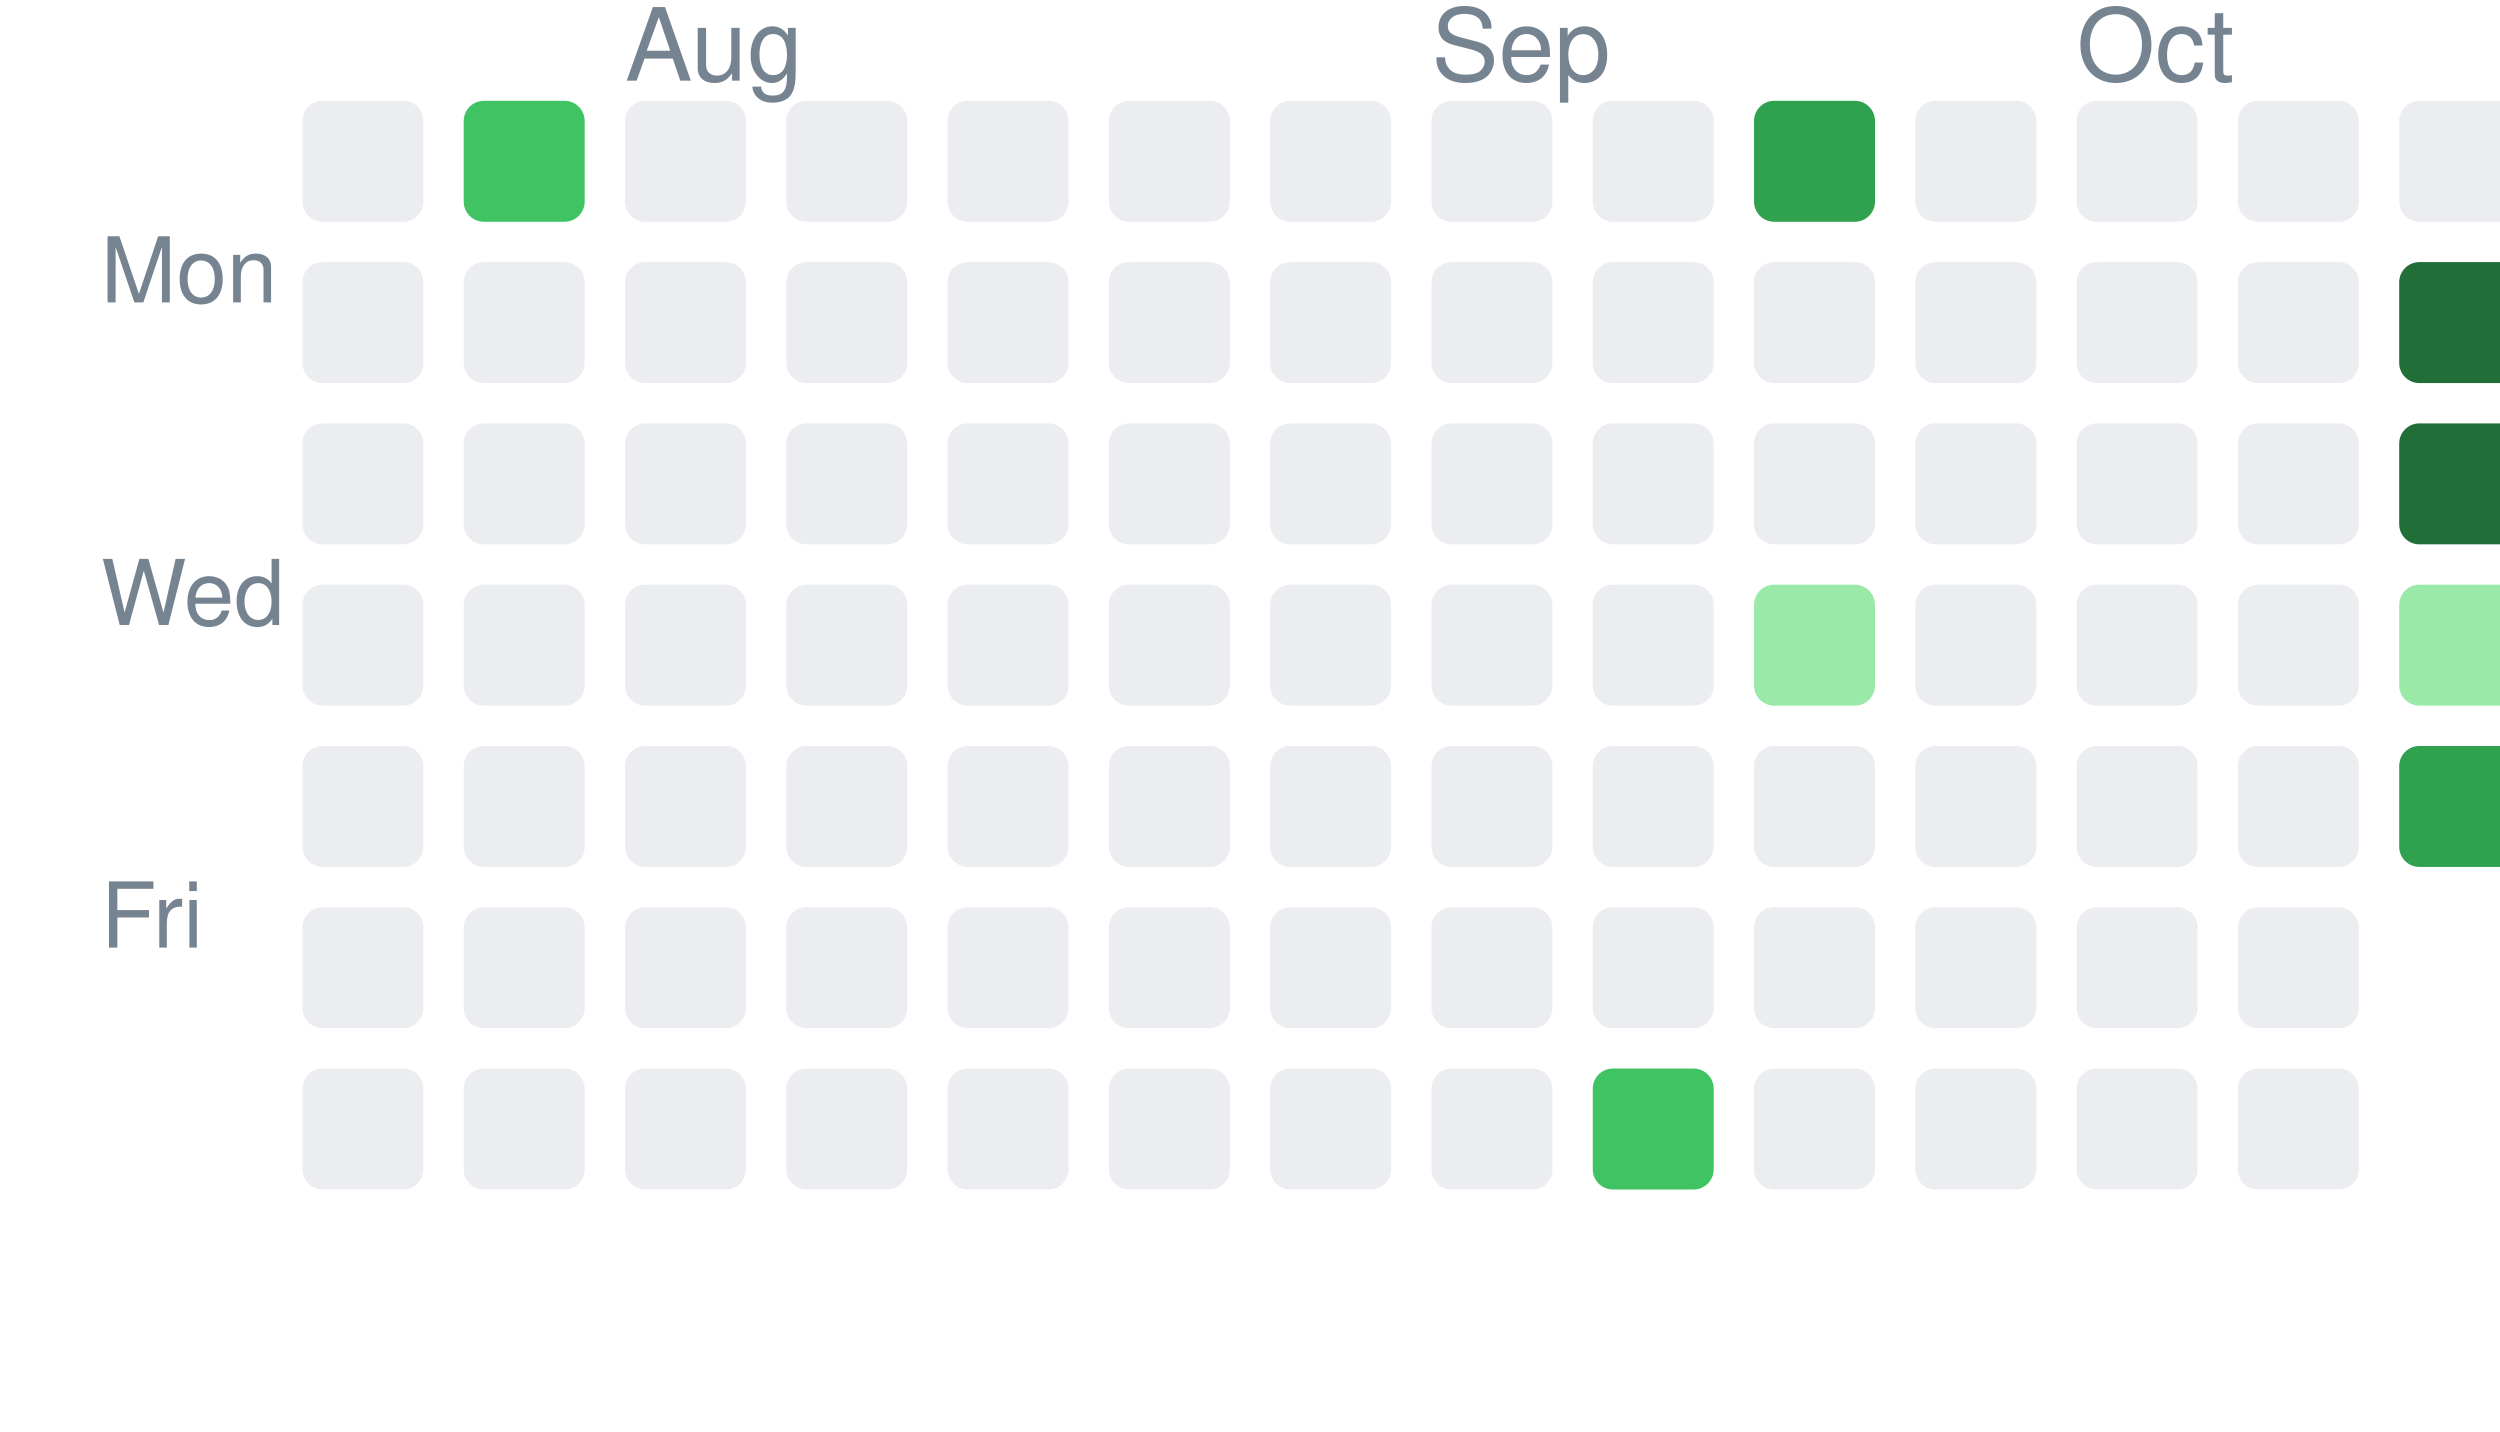
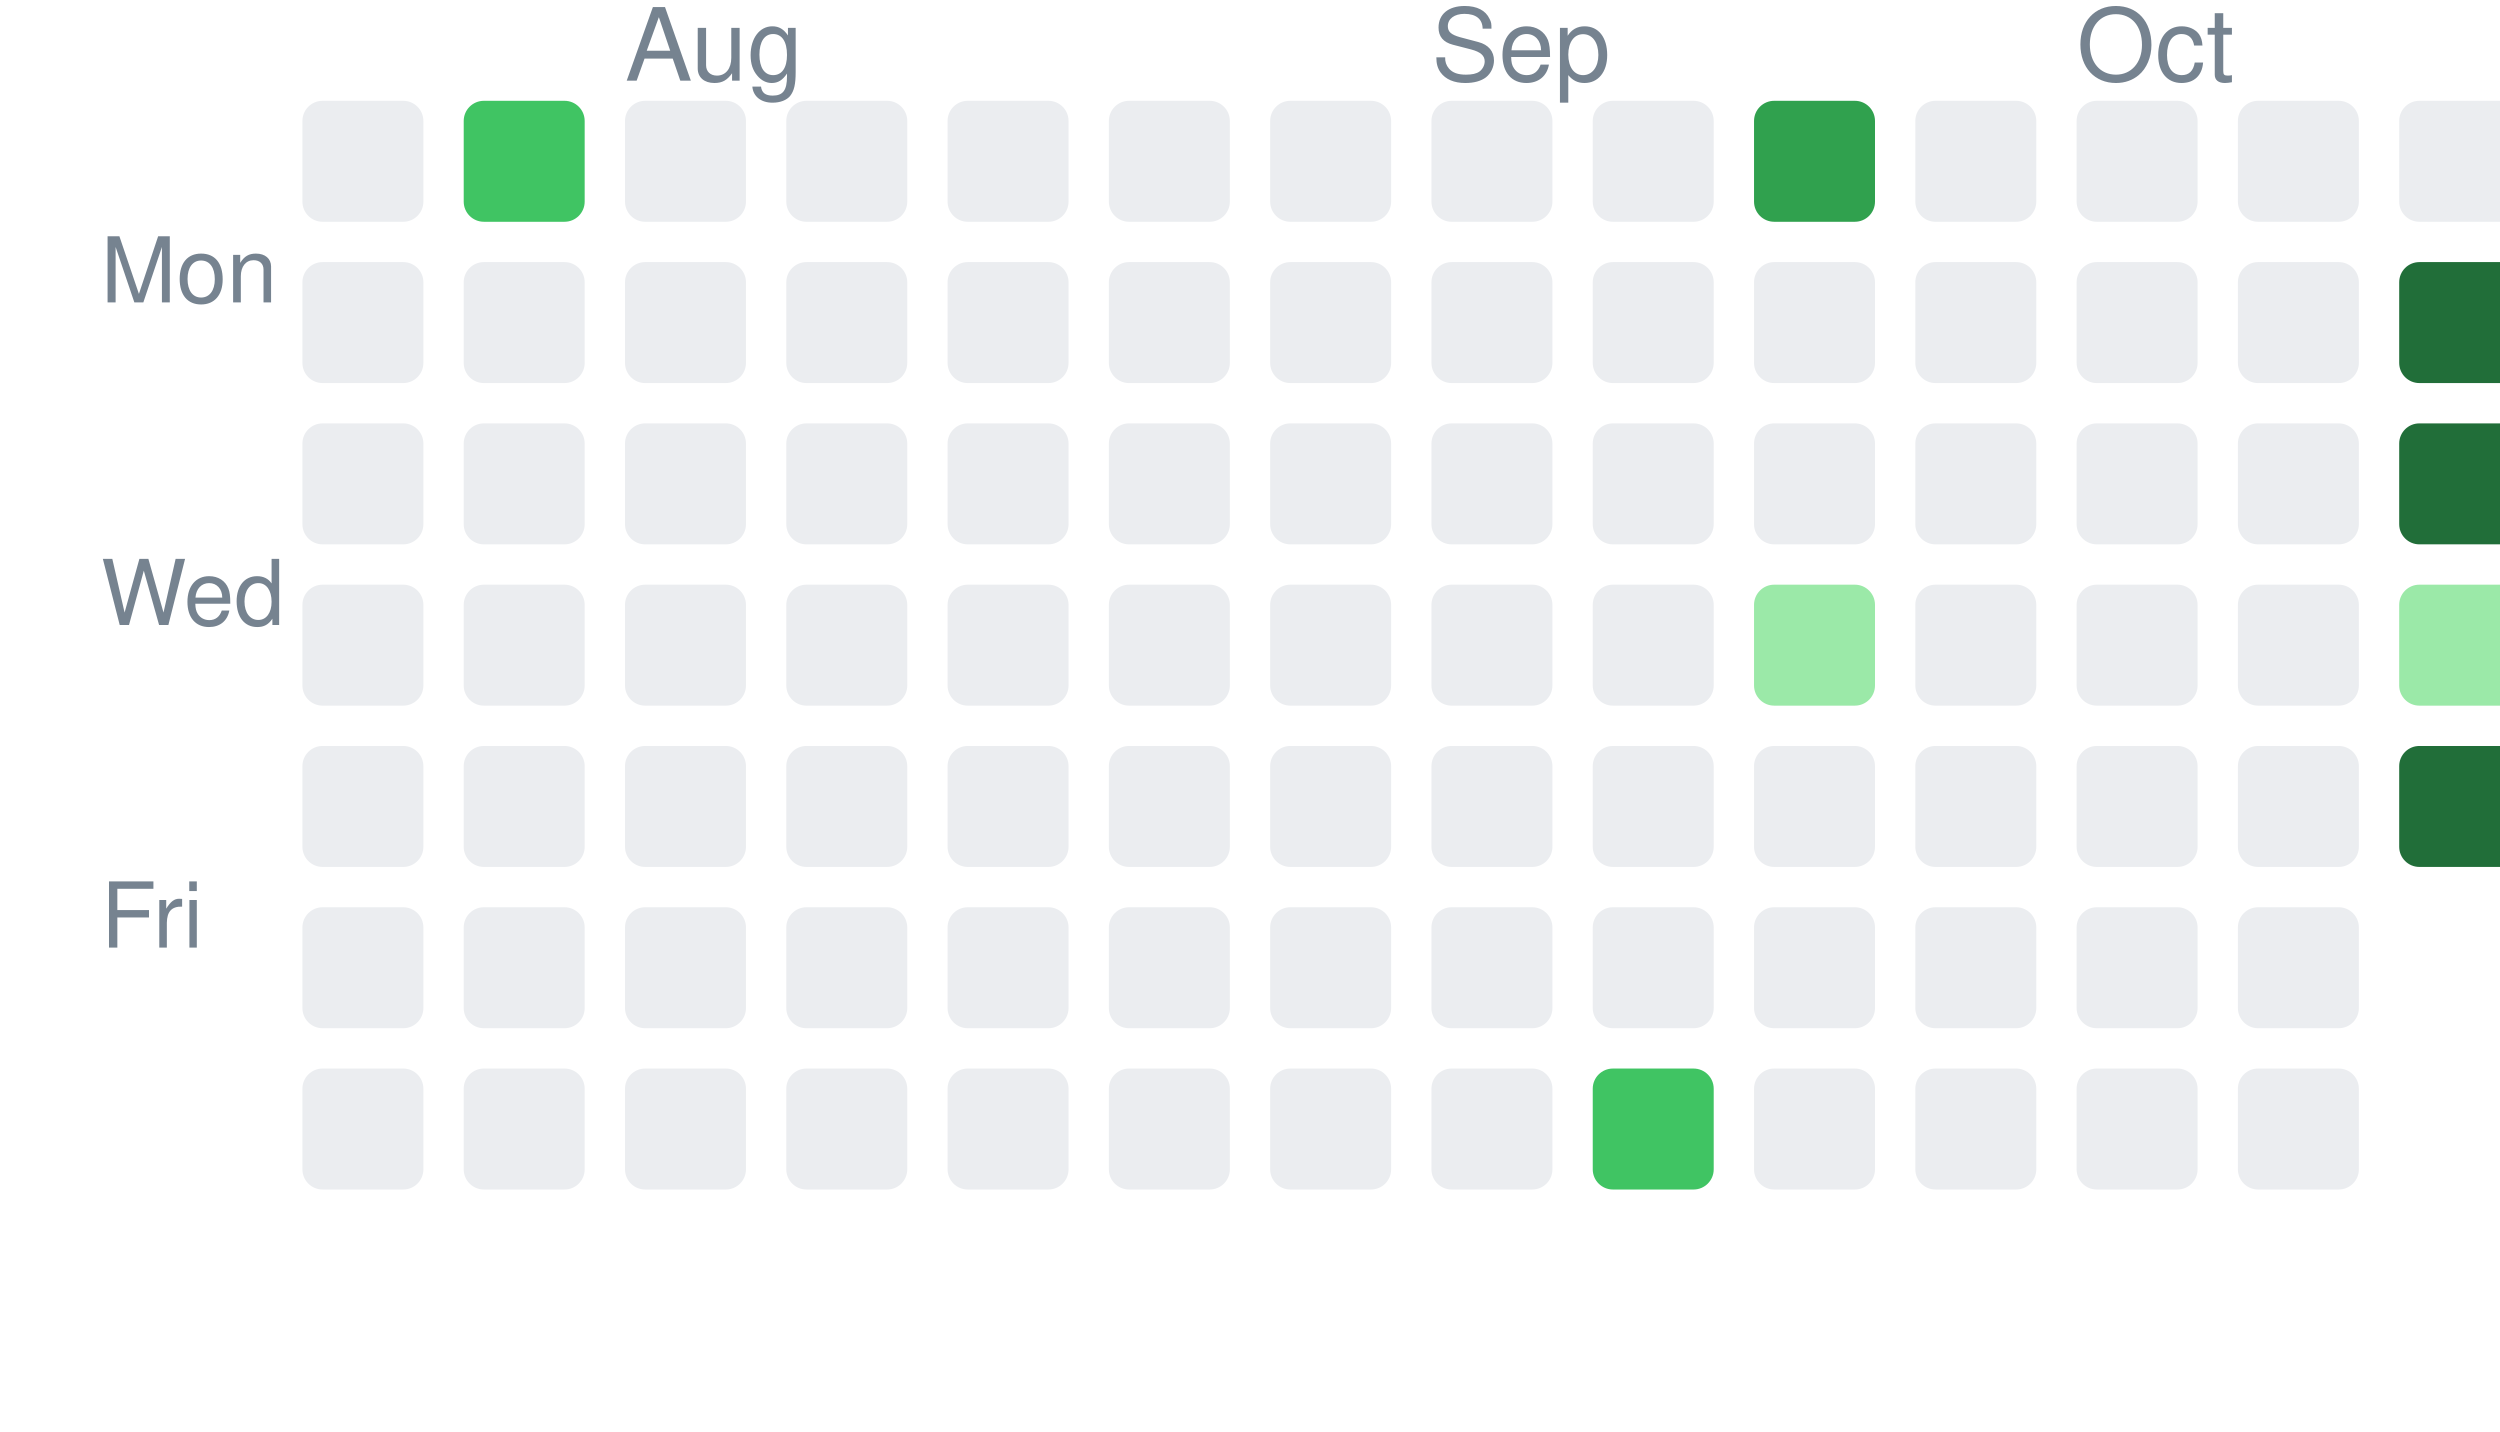
<svg xmlns="http://www.w3.org/2000/svg" width="248" height="142" style="font-family: -apple-system, BlinkMacSystemFont, Segoe UI, Helvetica, Arial, sans-serif, Apple Color Emoji, Segoe UI Emoji;">
  <style>
.month { font-size: 10px; fill: #768390; }
.wday { font-size: 9px; fill: #768390; }
</style>
  <text x="10" y="30" class="wday">Mon</text>
  <text x="10" y="62" class="wday">Wed</text>
  <text x="10" y="94" class="wday">Fri</text>
  <rect x="30" y="10" width="12" height="12" rx="2" ry="2" fill="#ebedf0" />
  <rect x="30" y="26" width="12" height="12" rx="2" ry="2" fill="#ebedf0" />
  <rect x="30" y="42" width="12" height="12" rx="2" ry="2" fill="#ebedf0" />
  <rect x="30" y="58" width="12" height="12" rx="2" ry="2" fill="#ebedf0" />
  <rect x="30" y="74" width="12" height="12" rx="2" ry="2" fill="#ebedf0" />
  <rect x="30" y="90" width="12" height="12" rx="2" ry="2" fill="#ebedf0" />
  <rect x="30" y="106" width="12" height="12" rx="2" ry="2" fill="#ebedf0" />
  <rect x="46" y="10" width="12" height="12" rx="2" ry="2" fill="#40c463" />
  <rect x="46" y="26" width="12" height="12" rx="2" ry="2" fill="#ebedf0" />
  <rect x="46" y="42" width="12" height="12" rx="2" ry="2" fill="#ebedf0" />
  <rect x="46" y="58" width="12" height="12" rx="2" ry="2" fill="#ebedf0" />
  <rect x="46" y="74" width="12" height="12" rx="2" ry="2" fill="#ebedf0" />
  <rect x="46" y="90" width="12" height="12" rx="2" ry="2" fill="#ebedf0" />
  <rect x="46" y="106" width="12" height="12" rx="2" ry="2" fill="#ebedf0" />
  <rect x="62" y="10" width="12" height="12" rx="2" ry="2" fill="#ebedf0" />
  <rect x="62" y="26" width="12" height="12" rx="2" ry="2" fill="#ebedf0" />
  <rect x="62" y="42" width="12" height="12" rx="2" ry="2" fill="#ebedf0" />
  <rect x="62" y="58" width="12" height="12" rx="2" ry="2" fill="#ebedf0" />
  <rect x="62" y="74" width="12" height="12" rx="2" ry="2" fill="#ebedf0" />
  <rect x="62" y="90" width="12" height="12" rx="2" ry="2" fill="#ebedf0" />
  <rect x="62" y="106" width="12" height="12" rx="2" ry="2" fill="#ebedf0" />
  <rect x="78" y="10" width="12" height="12" rx="2" ry="2" fill="#ebedf0" />
  <rect x="78" y="26" width="12" height="12" rx="2" ry="2" fill="#ebedf0" />
  <rect x="78" y="42" width="12" height="12" rx="2" ry="2" fill="#ebedf0" />
  <rect x="78" y="58" width="12" height="12" rx="2" ry="2" fill="#ebedf0" />
  <rect x="78" y="74" width="12" height="12" rx="2" ry="2" fill="#ebedf0" />
  <rect x="78" y="90" width="12" height="12" rx="2" ry="2" fill="#ebedf0" />
  <rect x="78" y="106" width="12" height="12" rx="2" ry="2" fill="#ebedf0" />
  <rect x="94" y="10" width="12" height="12" rx="2" ry="2" fill="#ebedf0" />
  <rect x="94" y="26" width="12" height="12" rx="2" ry="2" fill="#ebedf0" />
  <rect x="94" y="42" width="12" height="12" rx="2" ry="2" fill="#ebedf0" />
  <rect x="94" y="58" width="12" height="12" rx="2" ry="2" fill="#ebedf0" />
  <rect x="94" y="74" width="12" height="12" rx="2" ry="2" fill="#ebedf0" />
  <rect x="94" y="90" width="12" height="12" rx="2" ry="2" fill="#ebedf0" />
  <rect x="94" y="106" width="12" height="12" rx="2" ry="2" fill="#ebedf0" />
  <rect x="110" y="10" width="12" height="12" rx="2" ry="2" fill="#ebedf0" />
  <rect x="110" y="26" width="12" height="12" rx="2" ry="2" fill="#ebedf0" />
  <rect x="110" y="42" width="12" height="12" rx="2" ry="2" fill="#ebedf0" />
  <rect x="110" y="58" width="12" height="12" rx="2" ry="2" fill="#ebedf0" />
  <rect x="110" y="74" width="12" height="12" rx="2" ry="2" fill="#ebedf0" />
  <rect x="110" y="90" width="12" height="12" rx="2" ry="2" fill="#ebedf0" />
  <rect x="110" y="106" width="12" height="12" rx="2" ry="2" fill="#ebedf0" />
  <rect x="126" y="10" width="12" height="12" rx="2" ry="2" fill="#ebedf0" />
  <rect x="126" y="26" width="12" height="12" rx="2" ry="2" fill="#ebedf0" />
  <rect x="126" y="42" width="12" height="12" rx="2" ry="2" fill="#ebedf0" />
  <rect x="126" y="58" width="12" height="12" rx="2" ry="2" fill="#ebedf0" />
  <rect x="126" y="74" width="12" height="12" rx="2" ry="2" fill="#ebedf0" />
  <rect x="126" y="90" width="12" height="12" rx="2" ry="2" fill="#ebedf0" />
  <rect x="126" y="106" width="12" height="12" rx="2" ry="2" fill="#ebedf0" />
  <rect x="142" y="10" width="12" height="12" rx="2" ry="2" fill="#ebedf0" />
  <rect x="142" y="26" width="12" height="12" rx="2" ry="2" fill="#ebedf0" />
  <rect x="142" y="42" width="12" height="12" rx="2" ry="2" fill="#ebedf0" />
  <rect x="142" y="58" width="12" height="12" rx="2" ry="2" fill="#ebedf0" />
  <rect x="142" y="74" width="12" height="12" rx="2" ry="2" fill="#ebedf0" />
  <rect x="142" y="90" width="12" height="12" rx="2" ry="2" fill="#ebedf0" />
  <rect x="142" y="106" width="12" height="12" rx="2" ry="2" fill="#ebedf0" />
  <rect x="158" y="10" width="12" height="12" rx="2" ry="2" fill="#ebedf0" />
  <rect x="158" y="26" width="12" height="12" rx="2" ry="2" fill="#ebedf0" />
  <rect x="158" y="42" width="12" height="12" rx="2" ry="2" fill="#ebedf0" />
  <rect x="158" y="58" width="12" height="12" rx="2" ry="2" fill="#ebedf0" />
  <rect x="158" y="74" width="12" height="12" rx="2" ry="2" fill="#ebedf0" />
  <rect x="158" y="90" width="12" height="12" rx="2" ry="2" fill="#ebedf0" />
  <rect x="158" y="106" width="12" height="12" rx="2" ry="2" fill="#40c463" />
  <rect x="174" y="10" width="12" height="12" rx="2" ry="2" fill="#30a14e" />
  <rect x="174" y="26" width="12" height="12" rx="2" ry="2" fill="#ebedf0" />
  <rect x="174" y="42" width="12" height="12" rx="2" ry="2" fill="#ebedf0" />
  <rect x="174" y="58" width="12" height="12" rx="2" ry="2" fill="#9be9a8" />
  <rect x="174" y="74" width="12" height="12" rx="2" ry="2" fill="#ebedf0" />
  <rect x="174" y="90" width="12" height="12" rx="2" ry="2" fill="#ebedf0" />
  <rect x="174" y="106" width="12" height="12" rx="2" ry="2" fill="#ebedf0" />
  <rect x="190" y="10" width="12" height="12" rx="2" ry="2" fill="#ebedf0" />
  <rect x="190" y="26" width="12" height="12" rx="2" ry="2" fill="#ebedf0" />
  <rect x="190" y="42" width="12" height="12" rx="2" ry="2" fill="#ebedf0" />
  <rect x="190" y="58" width="12" height="12" rx="2" ry="2" fill="#ebedf0" />
  <rect x="190" y="74" width="12" height="12" rx="2" ry="2" fill="#ebedf0" />
  <rect x="190" y="90" width="12" height="12" rx="2" ry="2" fill="#ebedf0" />
  <rect x="190" y="106" width="12" height="12" rx="2" ry="2" fill="#ebedf0" />
  <rect x="206" y="10" width="12" height="12" rx="2" ry="2" fill="#ebedf0" />
  <rect x="206" y="26" width="12" height="12" rx="2" ry="2" fill="#ebedf0" />
  <rect x="206" y="42" width="12" height="12" rx="2" ry="2" fill="#ebedf0" />
  <rect x="206" y="58" width="12" height="12" rx="2" ry="2" fill="#ebedf0" />
  <rect x="206" y="74" width="12" height="12" rx="2" ry="2" fill="#ebedf0" />
  <rect x="206" y="90" width="12" height="12" rx="2" ry="2" fill="#ebedf0" />
  <rect x="206" y="106" width="12" height="12" rx="2" ry="2" fill="#ebedf0" />
  <rect x="222" y="10" width="12" height="12" rx="2" ry="2" fill="#ebedf0" />
  <rect x="222" y="26" width="12" height="12" rx="2" ry="2" fill="#ebedf0" />
  <rect x="222" y="42" width="12" height="12" rx="2" ry="2" fill="#ebedf0" />
  <rect x="222" y="58" width="12" height="12" rx="2" ry="2" fill="#ebedf0" />
  <rect x="222" y="74" width="12" height="12" rx="2" ry="2" fill="#ebedf0" />
  <rect x="222" y="90" width="12" height="12" rx="2" ry="2" fill="#ebedf0" />
  <rect x="222" y="106" width="12" height="12" rx="2" ry="2" fill="#ebedf0" />
  <rect x="238" y="10" width="12" height="12" rx="2" ry="2" fill="#ebedf0" />
  <rect x="238" y="26" width="12" height="12" rx="2" ry="2" fill="#216e39" />
  <rect x="238" y="42" width="12" height="12" rx="2" ry="2" fill="#216e39" />
  <rect x="238" y="58" width="12" height="12" rx="2" ry="2" fill="#9be9a8" />
-   <rect x="238" y="74" width="12" height="12" rx="2" ry="2" fill="#30a14e" />
+   <rect x="238" y="74" width="12" height="12" rx="2" ry="2" fill="#216e39" />
  <text x="62" y="8" class="month">Aug</text>
  <text x="142" y="8" class="month">Sep</text>
  <text x="206" y="8" class="month">Oct</text>
</svg>
